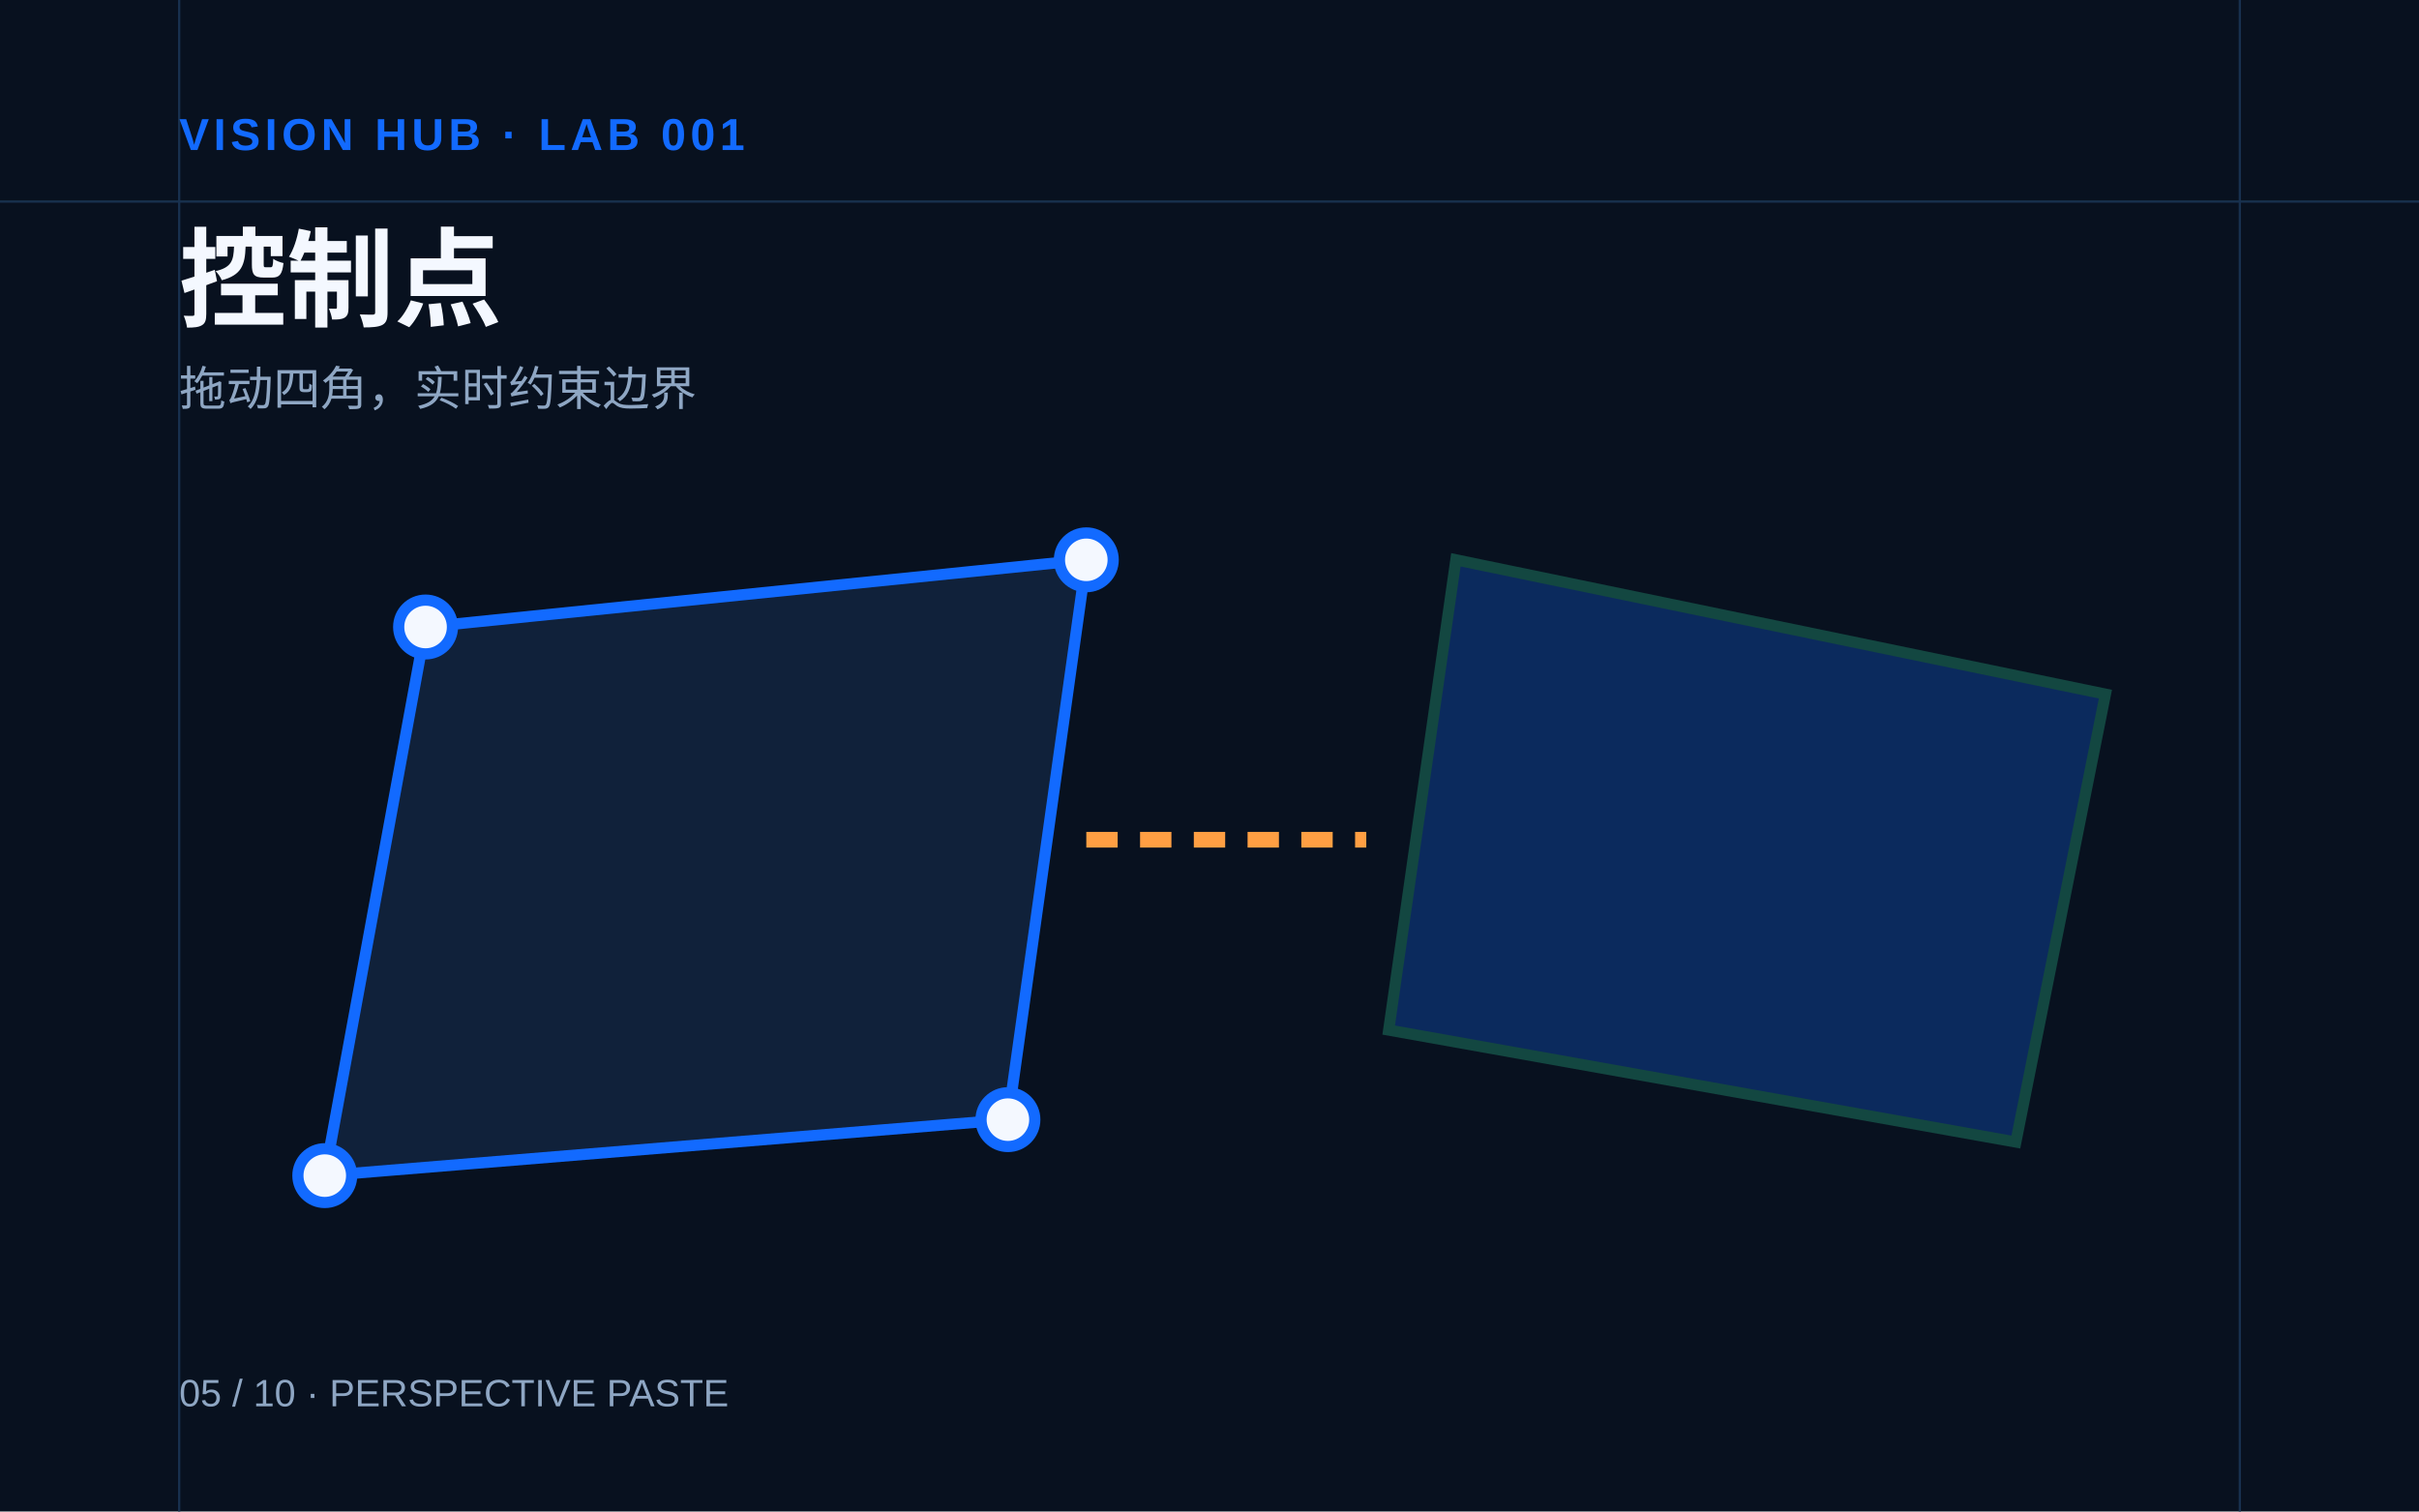
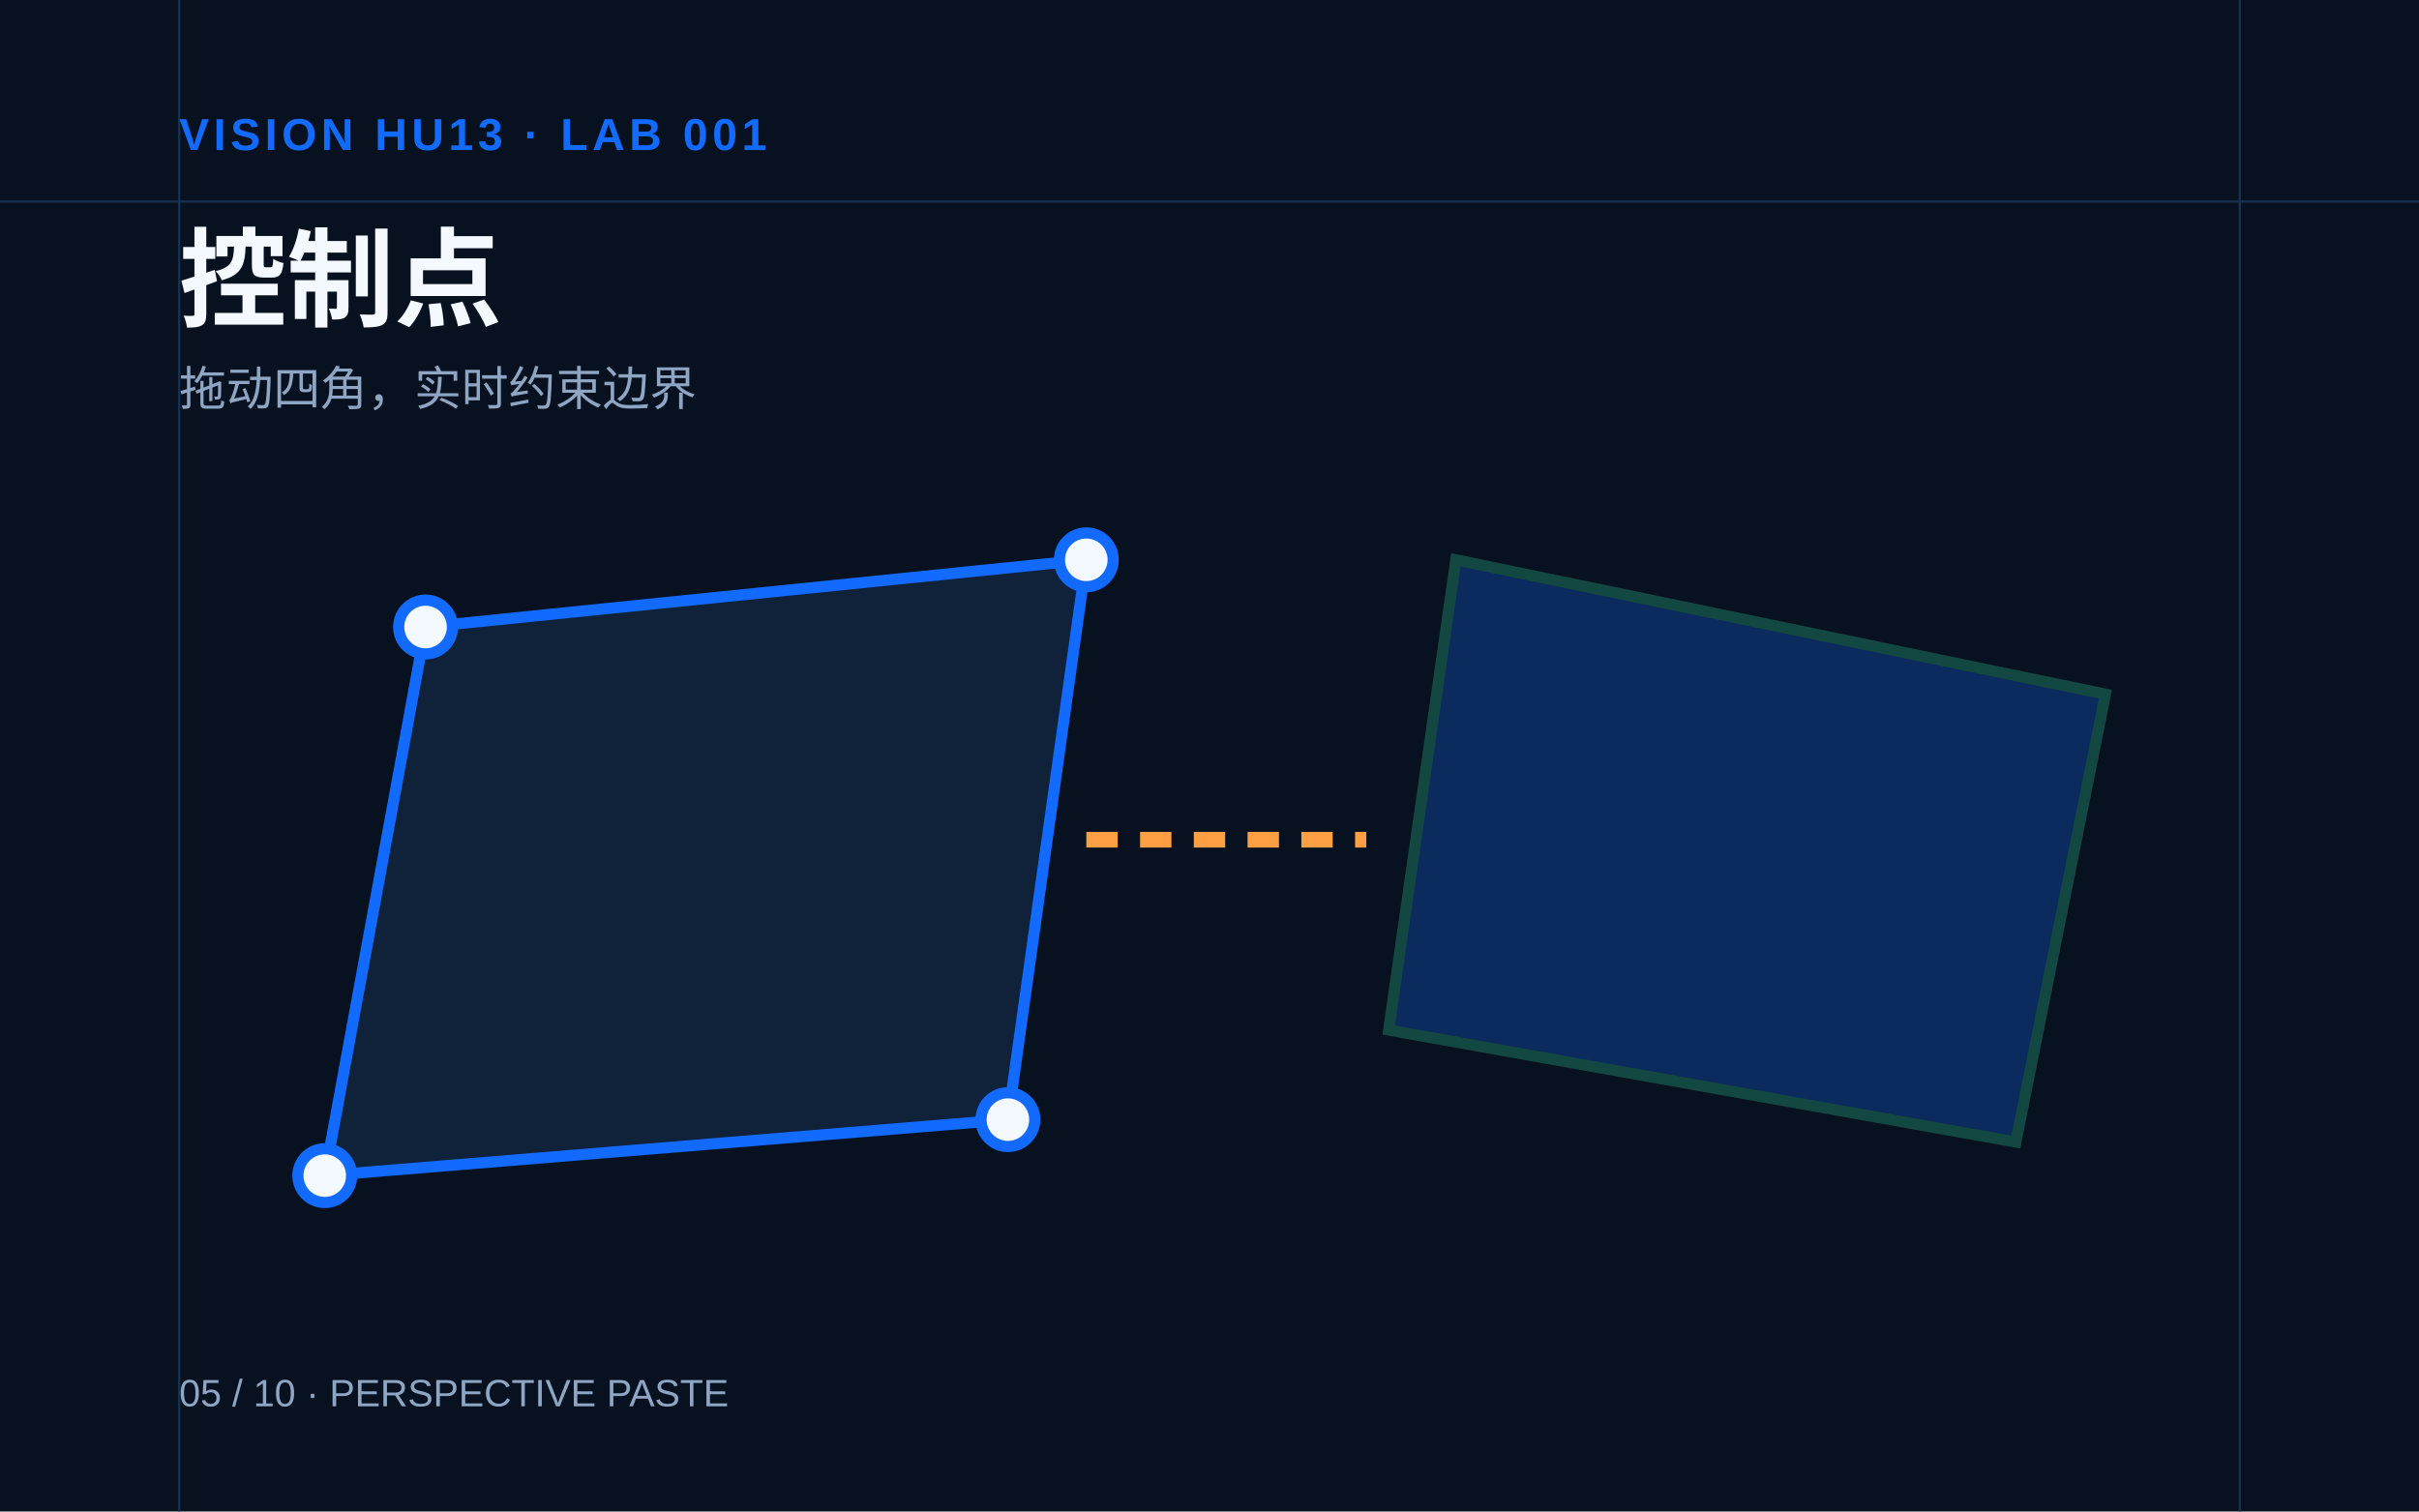
<svg xmlns="http://www.w3.org/2000/svg" width="1080" height="675" viewBox="0 0 1080 675">
  <rect width="1080" height="675" fill="#08111f" />
  <path d="M0 90H1080M80 0V675M1000 0V675" stroke="#18314f" stroke-width="1" />
-   <text x="80" y="67" fill="#126aff" font-family="Arial, Microsoft YaHei, sans-serif" font-size="20" font-weight="700" letter-spacing="2">VISION HUB · LAB 001</text>
+   <text x="80" y="67" fill="#126aff" font-family="Arial, Microsoft YaHei, sans-serif" font-size="20" font-weight="700" letter-spacing="2">VISION HU13 · LAB 001</text>
  <text x="80" y="142" fill="#f4f8ff" font-family="Arial, Microsoft YaHei, sans-serif" font-size="48" font-weight="700">控制点</text>
  <text x="80" y="181" fill="#8ea6c3" font-family="Arial, Microsoft YaHei, sans-serif" font-size="21">拖动四角，实时约束边界</text>
  <g id="controls">
    <path d="M190 280L485 250 450 500 145 525Z" fill="#10213a" stroke="#126aff" stroke-width="5" />
    <path d="M650 250L940 310 900 510 620 460Z" fill="#126aff" opacity=".28" stroke="#2dd399" stroke-width="5" />
    <path d="M485 375H610" stroke="#ff9f43" stroke-width="7" stroke-dasharray="14 10" />
    <g fill="#f4f8ff" stroke="#126aff" stroke-width="5">
      <circle cx="190" cy="280" r="12" />
      <circle cx="485" cy="250" r="12" />
      <circle cx="450" cy="500" r="12" />
      <circle cx="145" cy="525" r="12" />
    </g>
  </g>
  <text x="80" y="628" fill="#8ea6c3" font-family="Arial, Microsoft YaHei, sans-serif" font-size="17">05 / 10 · PERSPECTIVE PASTE</text>
</svg>
